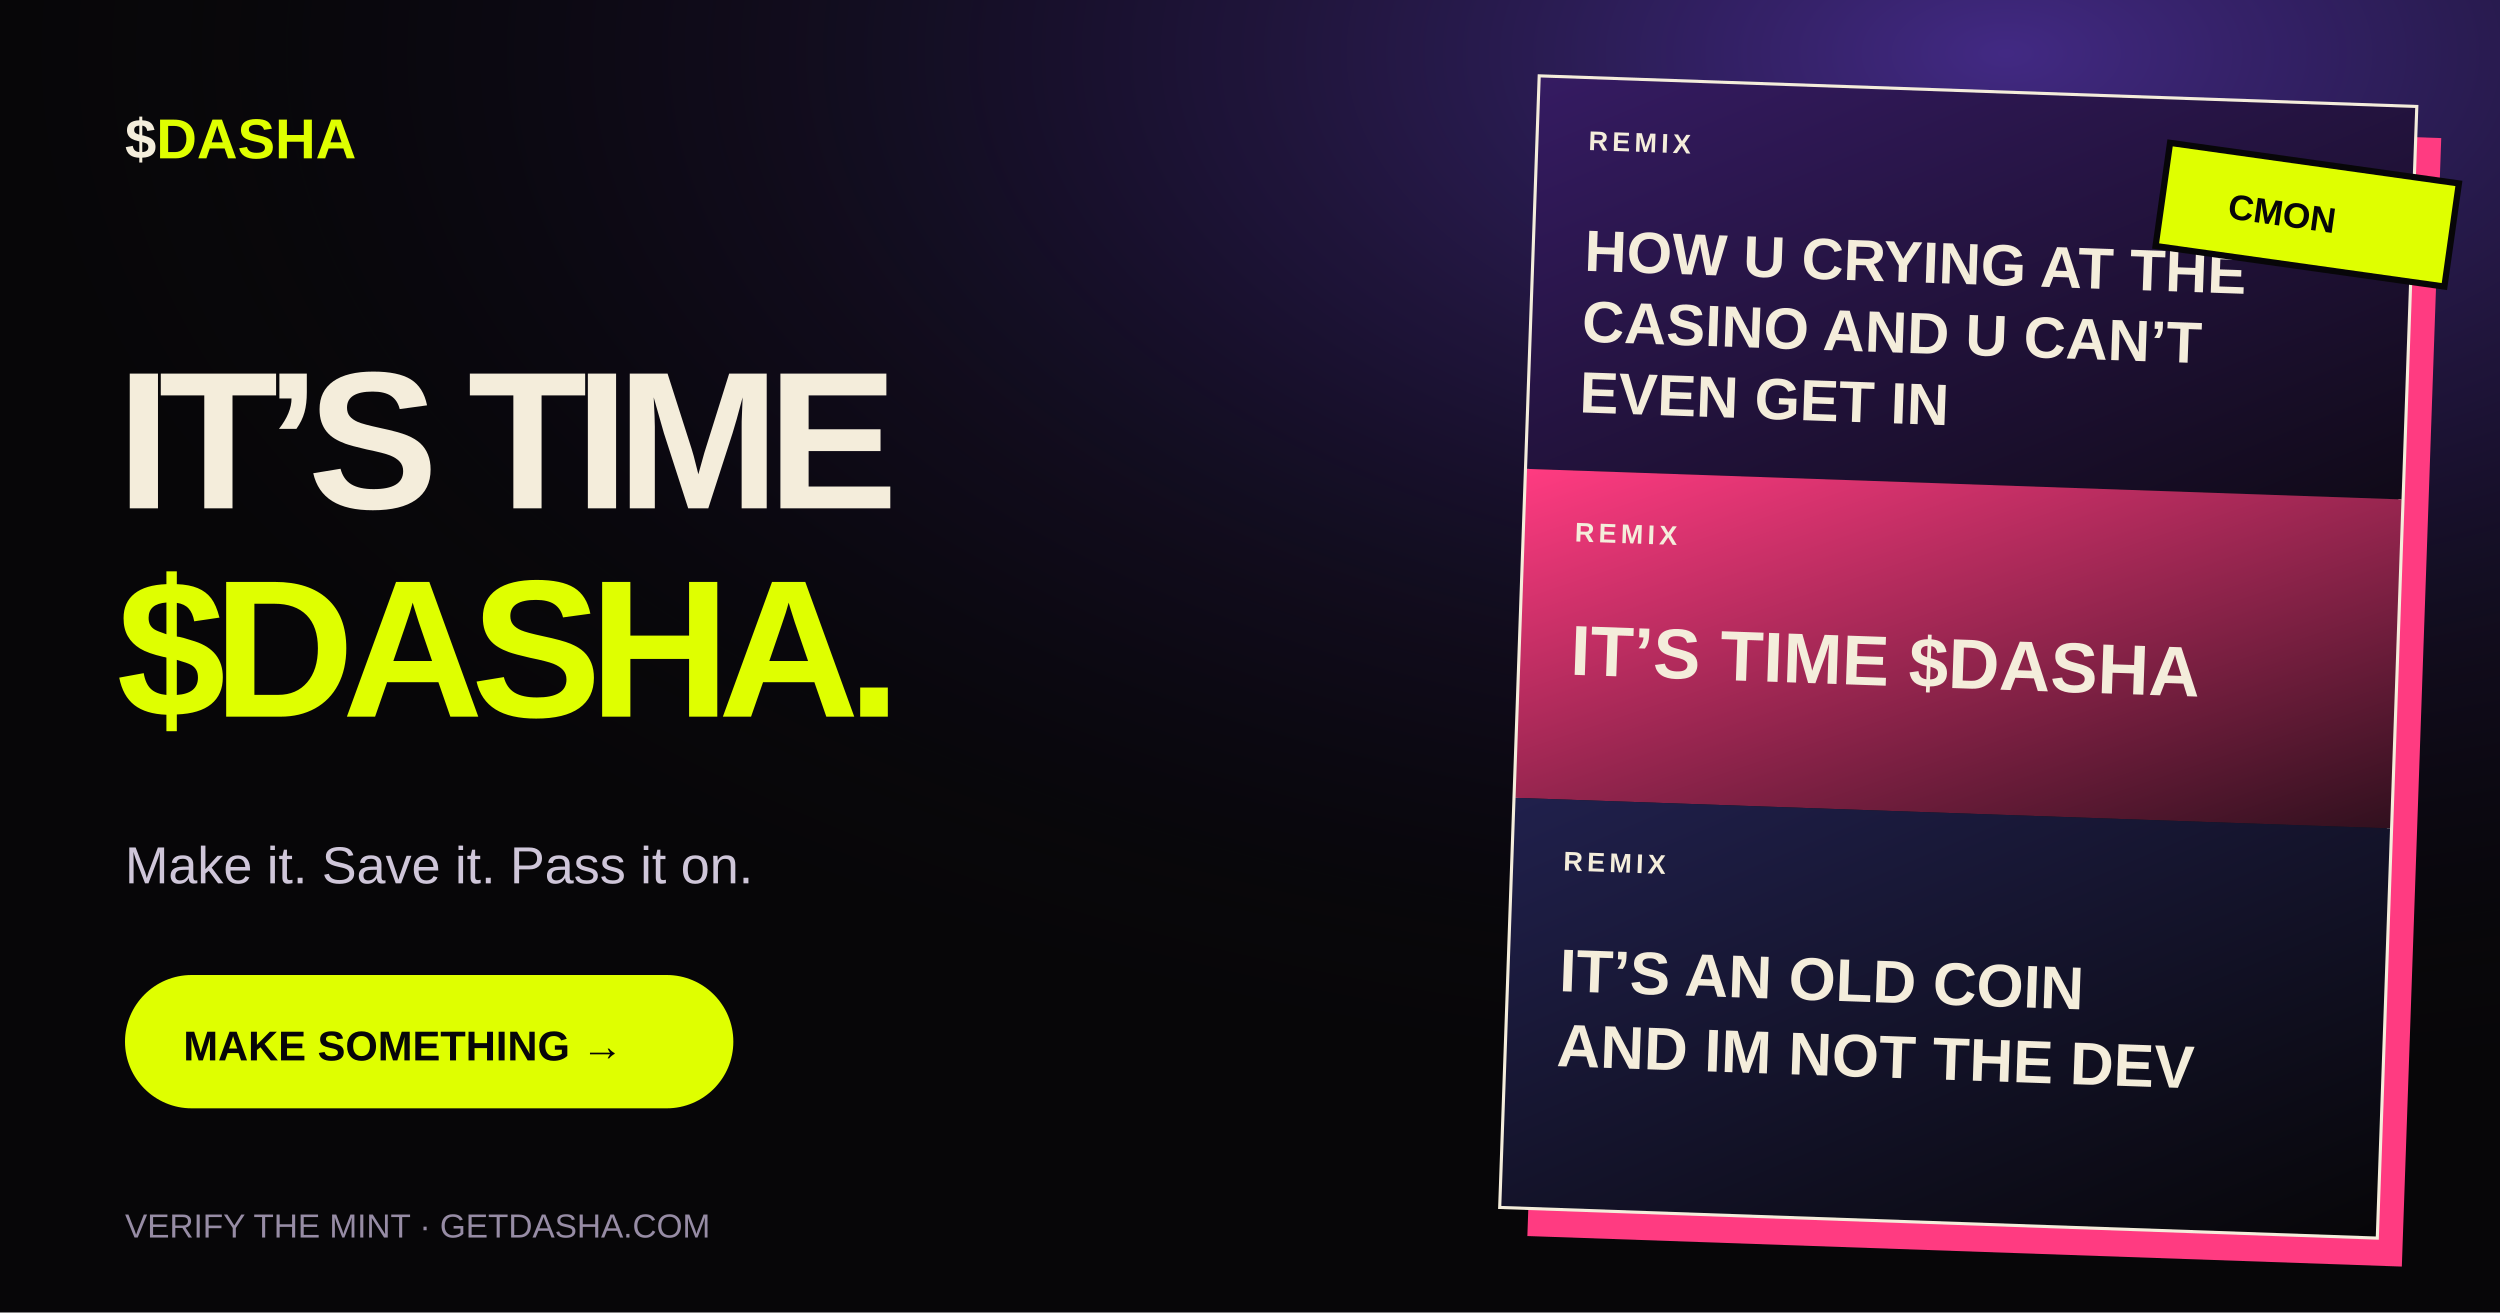
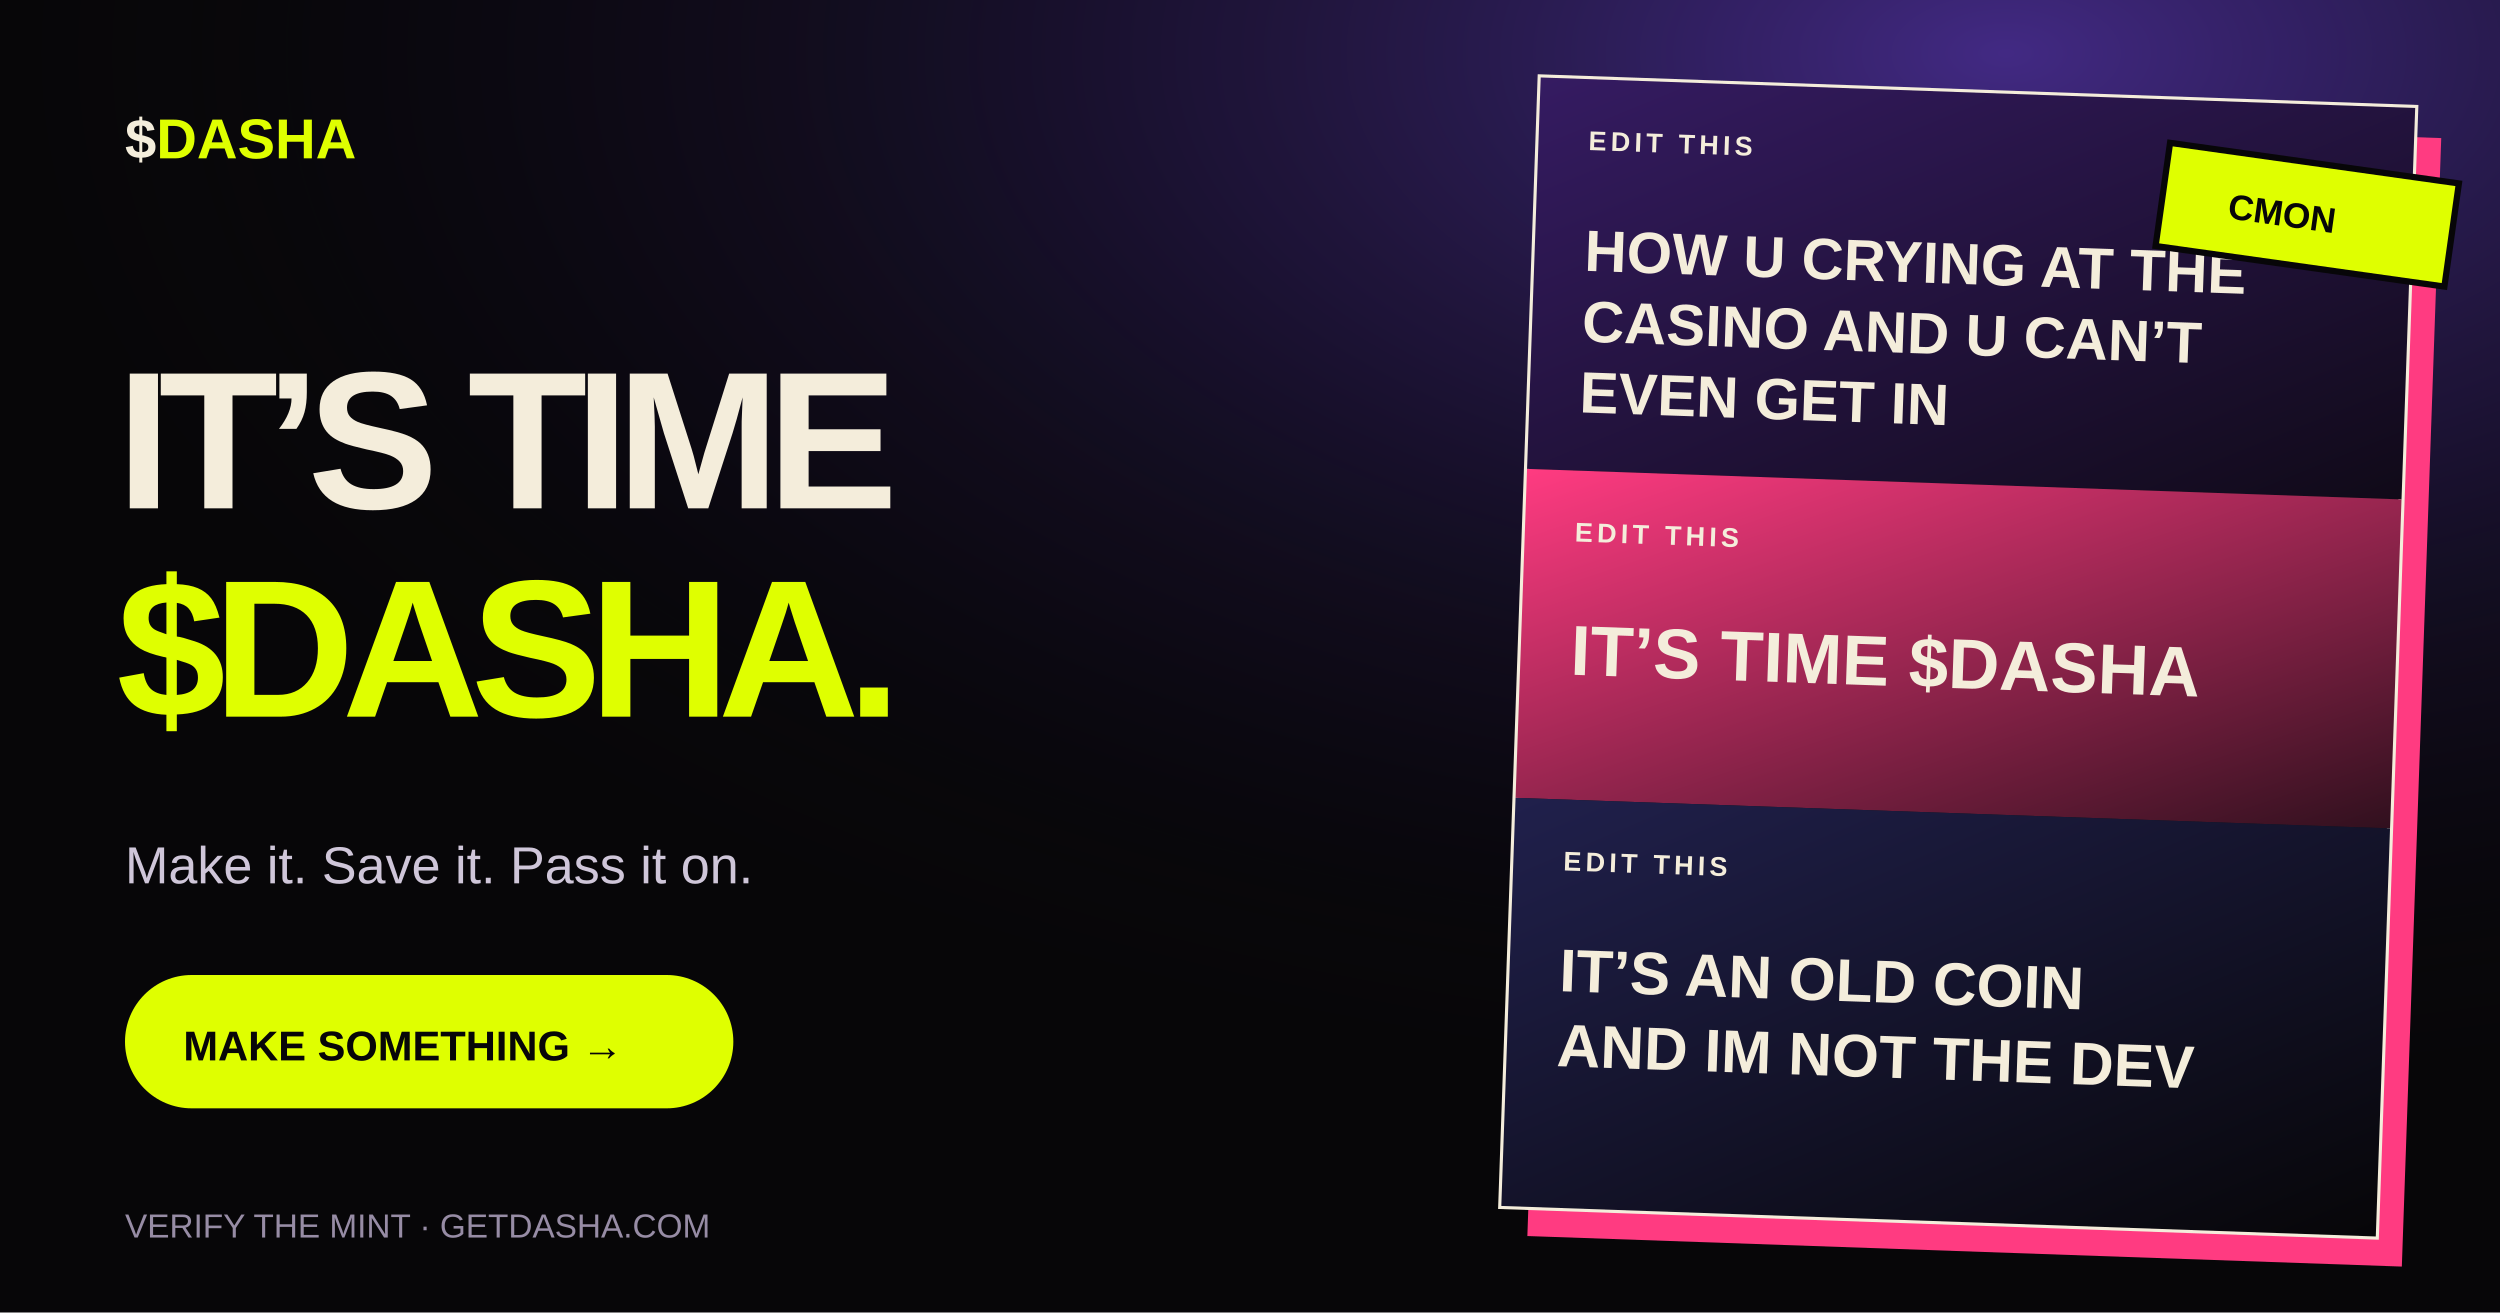
<svg xmlns="http://www.w3.org/2000/svg" viewBox="0 0 1200 630" width="1200" height="630" role="img" aria-labelledby="title desc">
  <defs>
    <radialGradient id="glow" cx="80%" cy="4%" r="82%">
      <stop stop-color="#7c4dff" stop-opacity=".5" />
      <stop offset="1" stop-color="#070608" stop-opacity="0" />
    </radialGradient>
    <linearGradient id="violet" x2="1" y2="1">
      <stop stop-color="#351b62" />
      <stop offset="1" stop-color="#100a18" />
    </linearGradient>
    <linearGradient id="pink" x2="1" y2="1">
      <stop stop-color="#ff3b81" />
      <stop offset="1" stop-color="#31101e" />
    </linearGradient>
    <linearGradient id="signal" x2="1" y2="1">
      <stop stop-color="#20204c" />
      <stop offset="1" stop-color="#070608" />
    </linearGradient>
  </defs>
  <rect width="1200" height="630" fill="#070608" />
  <rect width="1200" height="630" fill="url(#glow)" />
  <g font-family="Arial,Helvetica,sans-serif">
    <text x="60" y="76" fill="#f4eddb" font-size="27" font-weight="900">$<tspan fill="#dfff00">DASHA</tspan>
    </text>
    <text x="56" y="244" fill="#f4eddb" font-size="94" font-weight="900" letter-spacing="-6">IT’S TIME</text>
    <text x="56" y="344" fill="#dfff00" font-size="94" font-weight="900" letter-spacing="-6">$DASHA.</text>
    <text x="60" y="424" fill="#cfc6d9" font-size="25">Make it. Save it. Pass it on.</text>
    <rect x="60" y="468" width="292" height="64" rx="32" fill="#dfff00" />
    <text x="88" y="509" fill="#070608" font-size="20" font-weight="900">MAKE SOMETHING →</text>
    <text x="60" y="594" fill="#978ca5" font-size="16">VERIFY THE MINT · GETDASHA.COM</text>
    <g transform="translate(730 44) rotate(2 200 270)">
      <rect x="13" y="14" width="420" height="542" fill="#ff3b81" />
      <rect width="420" height="542" fill="#141119" stroke="#f4eddb" stroke-width="3" />
      <rect x="0" width="420" height="188" fill="url(#violet)" />
-       <text x="24" y="34" fill="#f4eddb" font-size="13" font-weight="900" letter-spacing="2">REMIX</text>
+       <text x="24" y="34" fill="#f4eddb" font-size="13" font-weight="900" letter-spacing="2">EDIT THIS</text>
      <text x="24" y="92" fill="#f4eddb" font-size="28" font-weight="900">HOW U CRYING AT THE</text>
      <text x="24" y="126" fill="#f4eddb" font-size="28" font-weight="900">CASINO AND U CAN’T</text>
      <text x="24" y="160" fill="#f4eddb" font-size="28" font-weight="900">EVEN GET IN</text>
      <rect y="188" width="420" height="158" fill="url(#pink)" />
-       <text x="24" y="222" fill="#f4eddb" font-size="13" font-weight="900" letter-spacing="2">REMIX</text>
+       <text x="24" y="222" fill="#f4eddb" font-size="13" font-weight="900" letter-spacing="2">EDIT THIS</text>
      <text x="24" y="286" fill="#f4eddb" font-size="34" font-weight="900">IT’S TIME $DASHA</text>
      <rect y="346" width="420" height="196" fill="url(#signal)" />
-       <text x="24" y="380" fill="#f4eddb" font-size="13" font-weight="900" letter-spacing="2">REMIX</text>
+       <text x="24" y="380" fill="#f4eddb" font-size="13" font-weight="900" letter-spacing="2">EDIT THIS</text>
      <text x="24" y="438" fill="#f4eddb" font-size="29" font-weight="900">IT’S AN OLD COIN</text>
      <text x="24" y="474" fill="#f4eddb" font-size="29" font-weight="900">AND IM NOT THE DEV</text>
      <rect x="300" y="28" width="140" height="50" fill="#dfff00" stroke="#070608" stroke-width="3" transform="rotate(6 370 53)" />
      <text x="332" y="60" fill="#070608" font-size="17" font-weight="900" transform="rotate(6 370 53)">CMON</text>
    </g>
  </g>
</svg>
